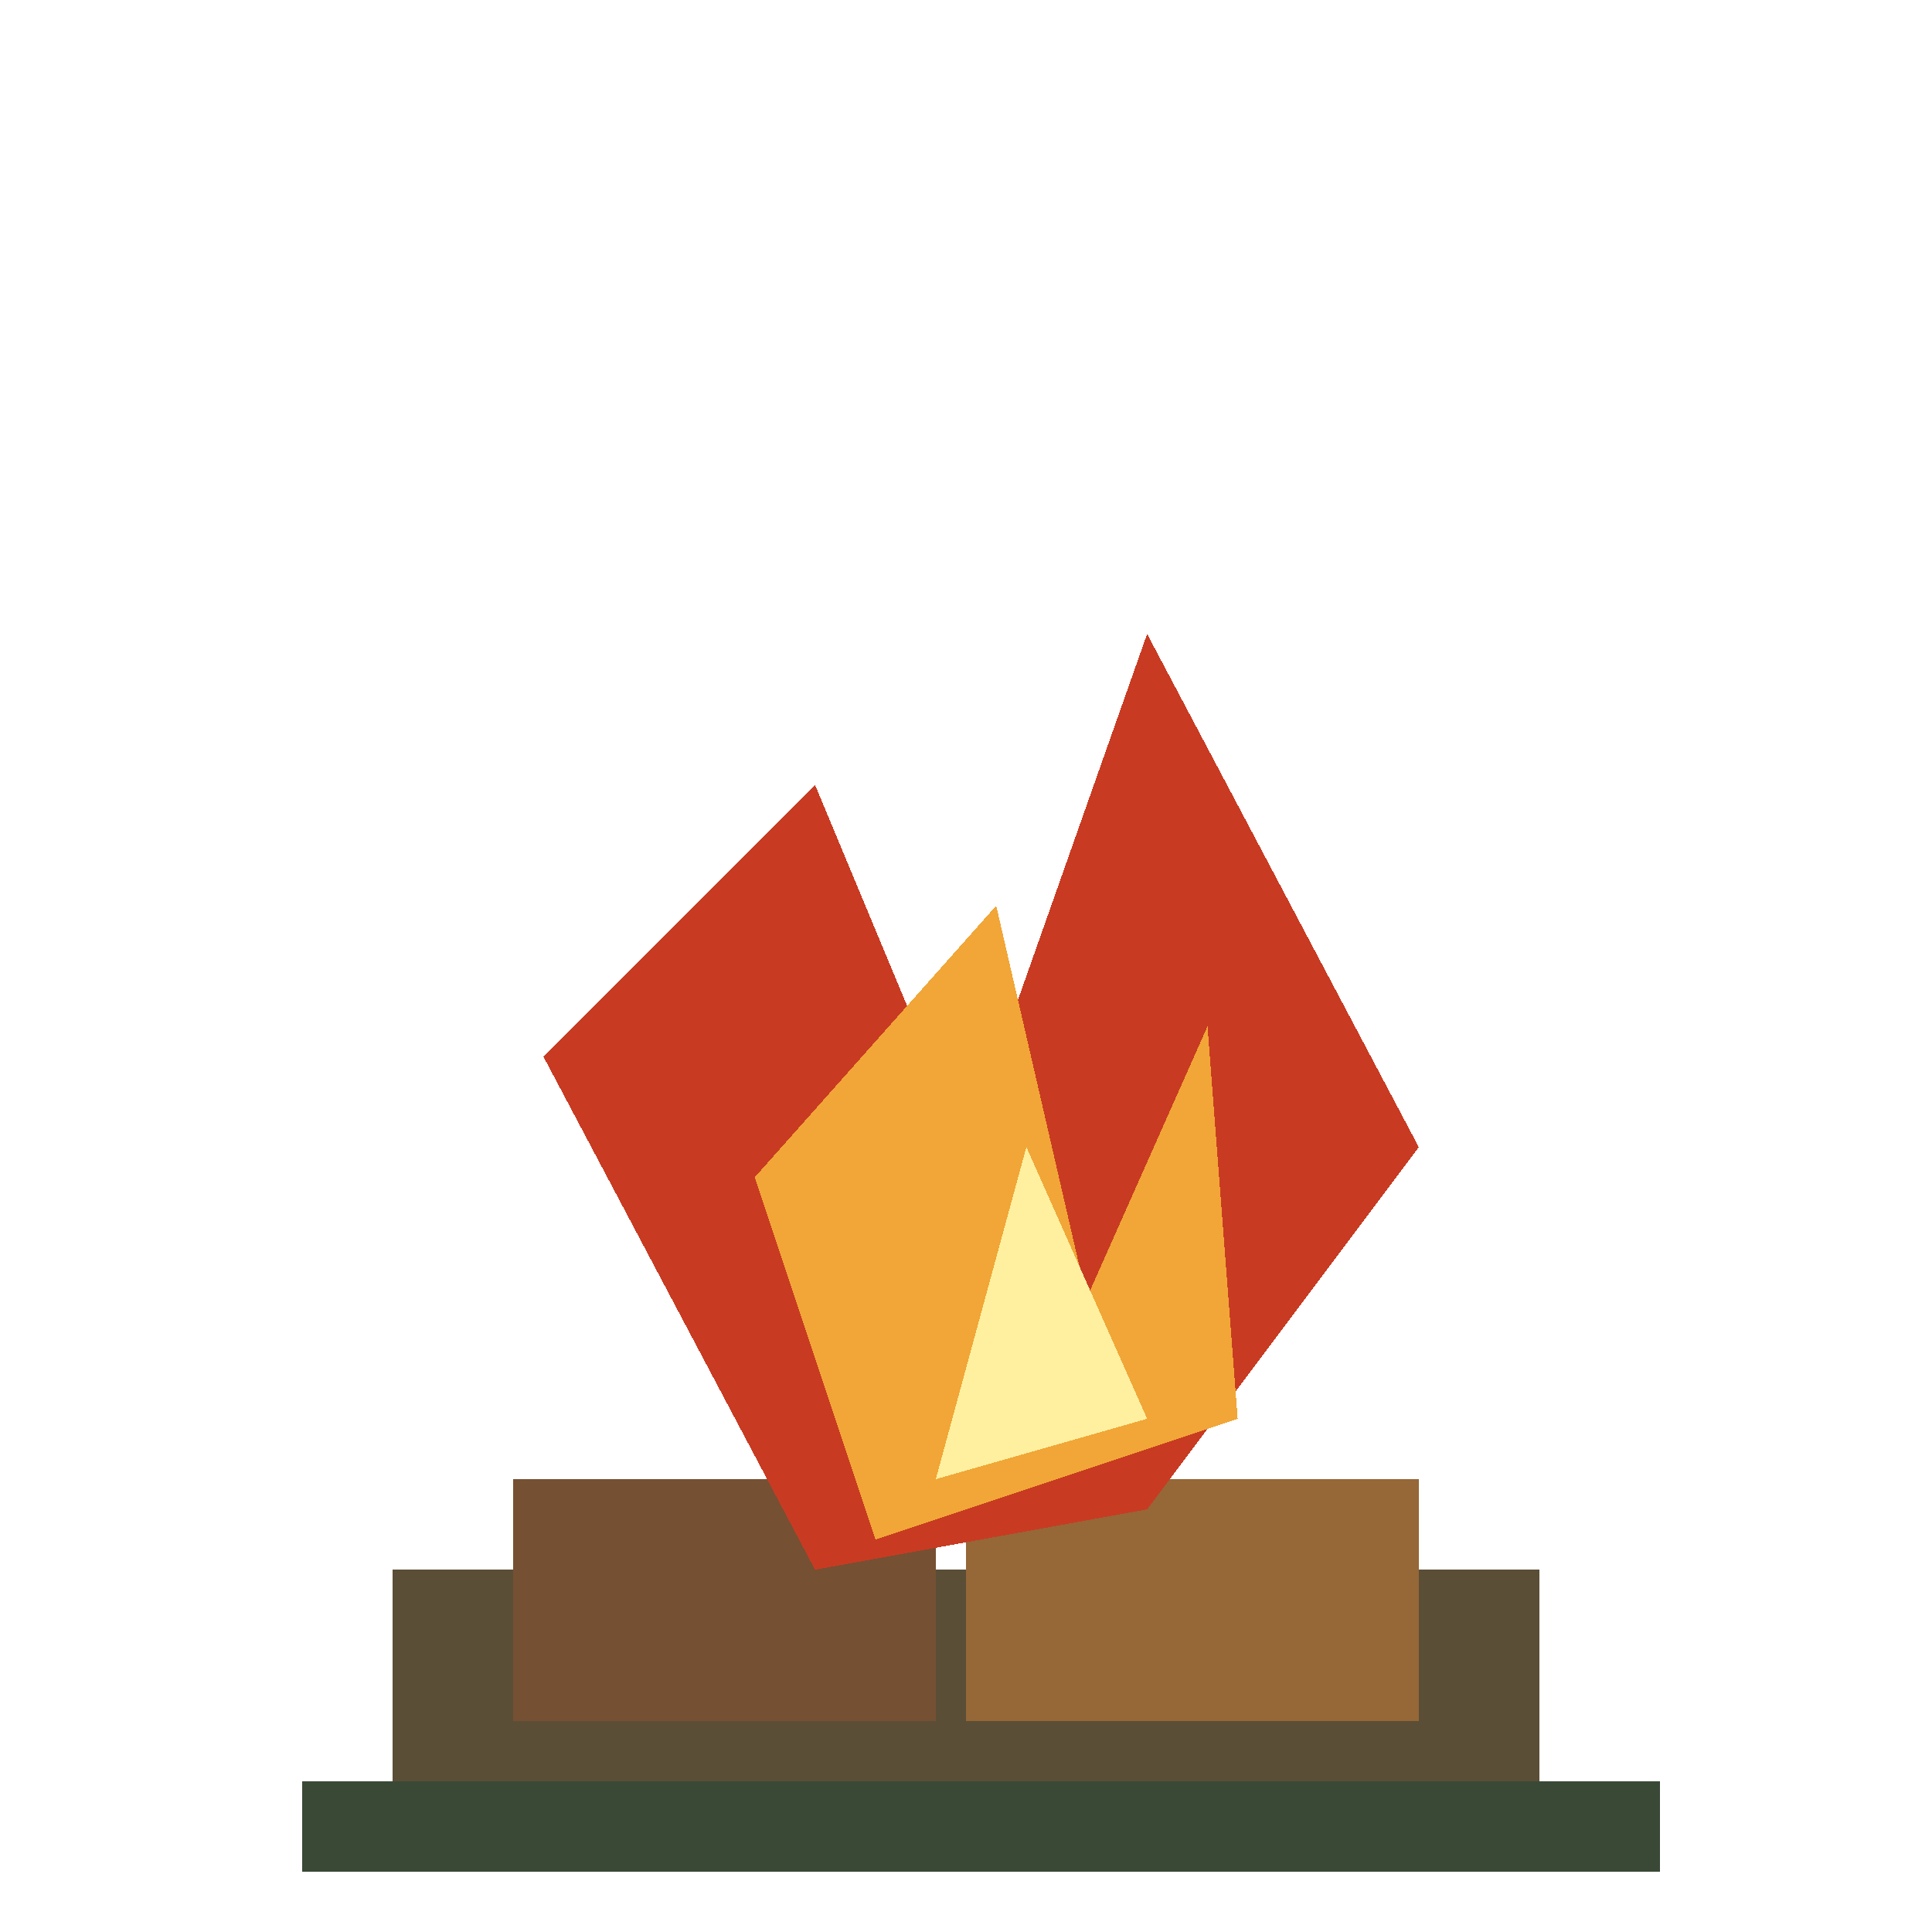
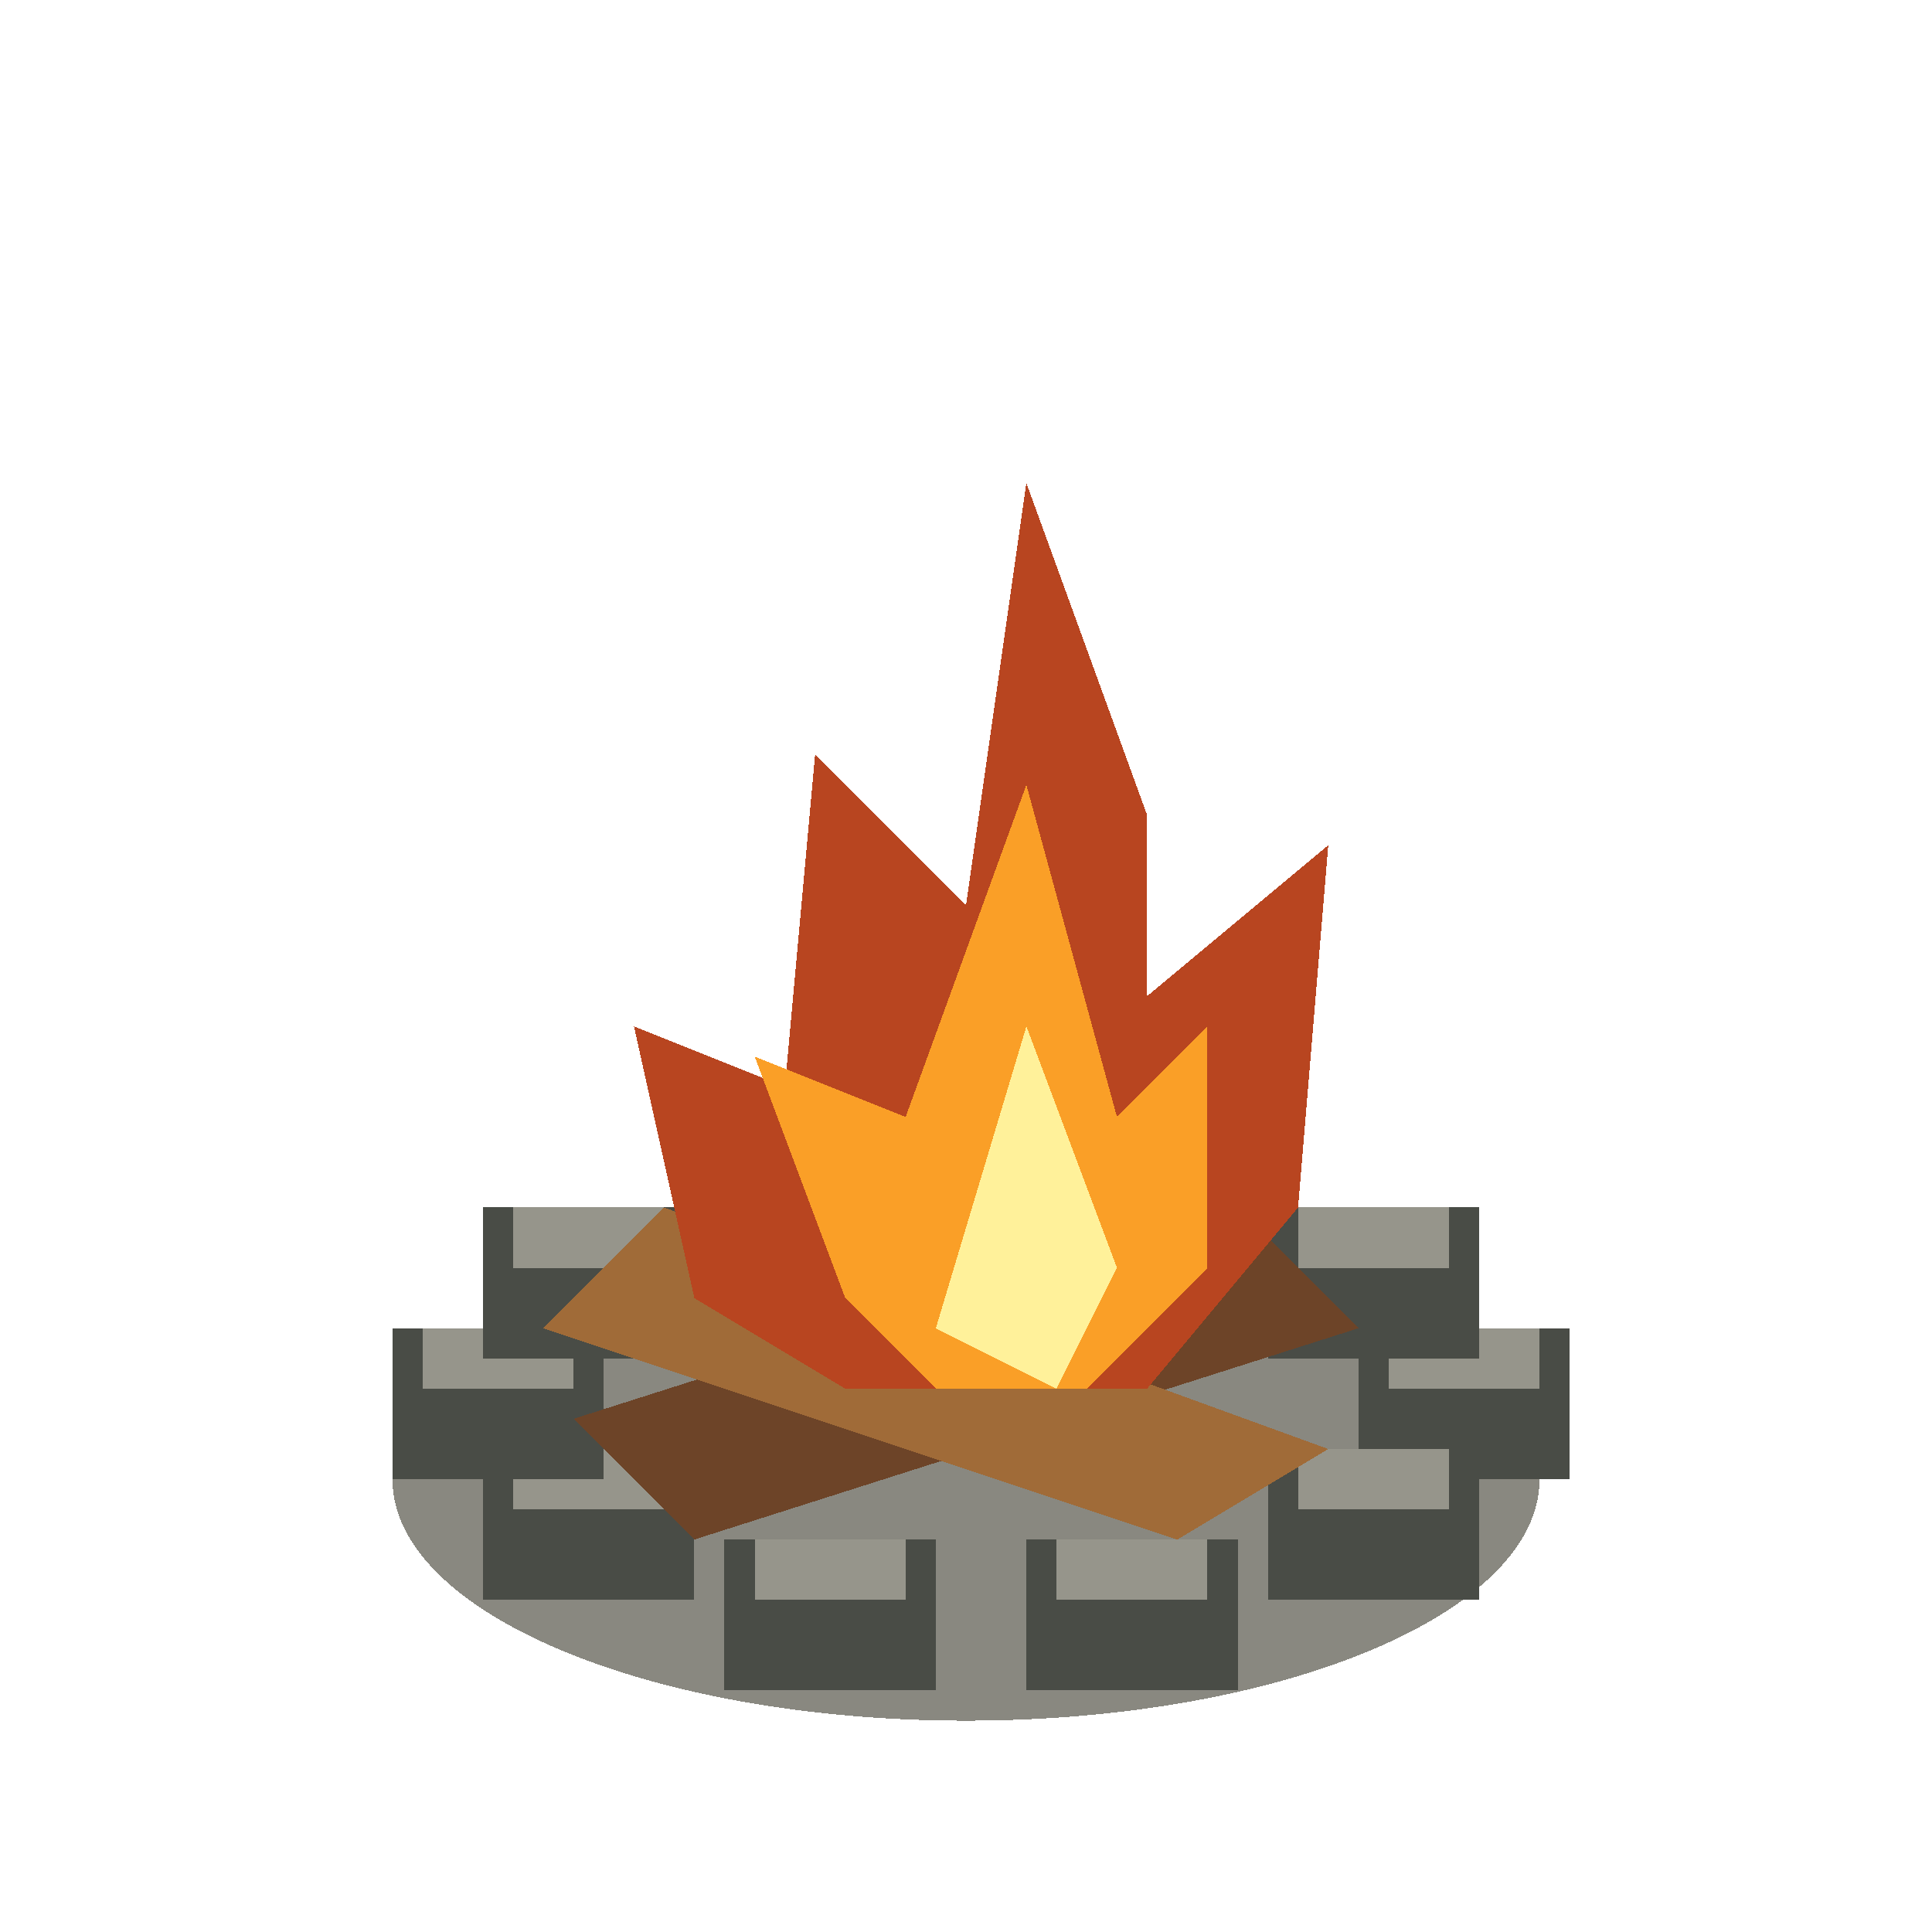
<svg xmlns="http://www.w3.org/2000/svg" width="64" height="64" viewBox="0 0 64 64" shape-rendering="crispEdges">
-   <rect x="13" y="52" width="38" height="7" fill="#5b4e37" />
-   <rect x="17" y="49" width="14" height="8" fill="#765032" />
-   <rect x="32" y="49" width="15" height="8" fill="#966737" />
-   <polygon points="27,52 18,35 27,26 32,38 38,21 47,38 38,50" fill="#c83b22" />
-   <polygon points="29,51 25,39 33,30 36,43 40,34 41,47" fill="#f1a637" />
-   <polygon points="31,49 34,38 38,47" fill="#fff0a0" />
-   <rect x="10" y="59" width="45" height="3" fill="#394936" />
+   <ellipse cx="32" cy="49" rx="19" ry="8" fill="#3b382b" opacity=".6" />
+   <rect x="45" y="44" width="7" height="5" fill="#494c46" />
+   <rect x="46" y="44" width="5" height="2" fill="#96958b" />
+   <rect x="42" y="48" width="7" height="5" fill="#494c46" />
+   <rect x="43" y="48" width="5" height="2" fill="#96958b" />
+   <rect x="34" y="51" width="7" height="5" fill="#494c46" />
+   <rect x="35" y="51" width="5" height="2" fill="#96958b" />
+   <rect x="24" y="51" width="7" height="5" fill="#494c46" />
+   <rect x="25" y="51" width="5" height="2" fill="#96958b" />
+   <rect x="16" y="48" width="7" height="5" fill="#494c46" />
+   <rect x="17" y="48" width="5" height="2" fill="#96958b" />
+   <rect x="13" y="44" width="7" height="5" fill="#494c46" />
+   <rect x="14" y="44" width="5" height="2" fill="#96958b" />
+   <rect x="16" y="40" width="7" height="5" fill="#494c46" />
+   <rect x="17" y="40" width="5" height="2" fill="#96958b" />
+   <rect x="24" y="37" width="7" height="5" fill="#494c46" />
+   <rect x="25" y="37" width="5" height="2" fill="#96958b" />
+   <rect x="34" y="37" width="7" height="5" fill="#494c46" />
+   <rect x="35" y="37" width="5" height="2" fill="#96958b" />
+   <rect x="42" y="40" width="7" height="5" fill="#494c46" />
+   <rect x="43" y="40" width="5" height="2" fill="#96958b" />
+   <path d="M19 47L41 40 45 44 23 51Z" fill="#6d4428" />
+   <path d="M22 40L44 48 39 51 18 44Z" fill="#a06b38" />
+   <path d="M23 43L21 34 26 36 27 25 32 30 34 16 38 27 38 33 44 28 43 40 38 46 28 46Z" fill="#b84520" />
+   <path d="M28 43L25 35 30 37 34 26 37 37 40 34 40 42 36 46 31 46Z" fill="#fa9f27" />
+   <path d="M31 44L34 34 37 42 35 46Z" fill="#fff19a" />
</svg>
